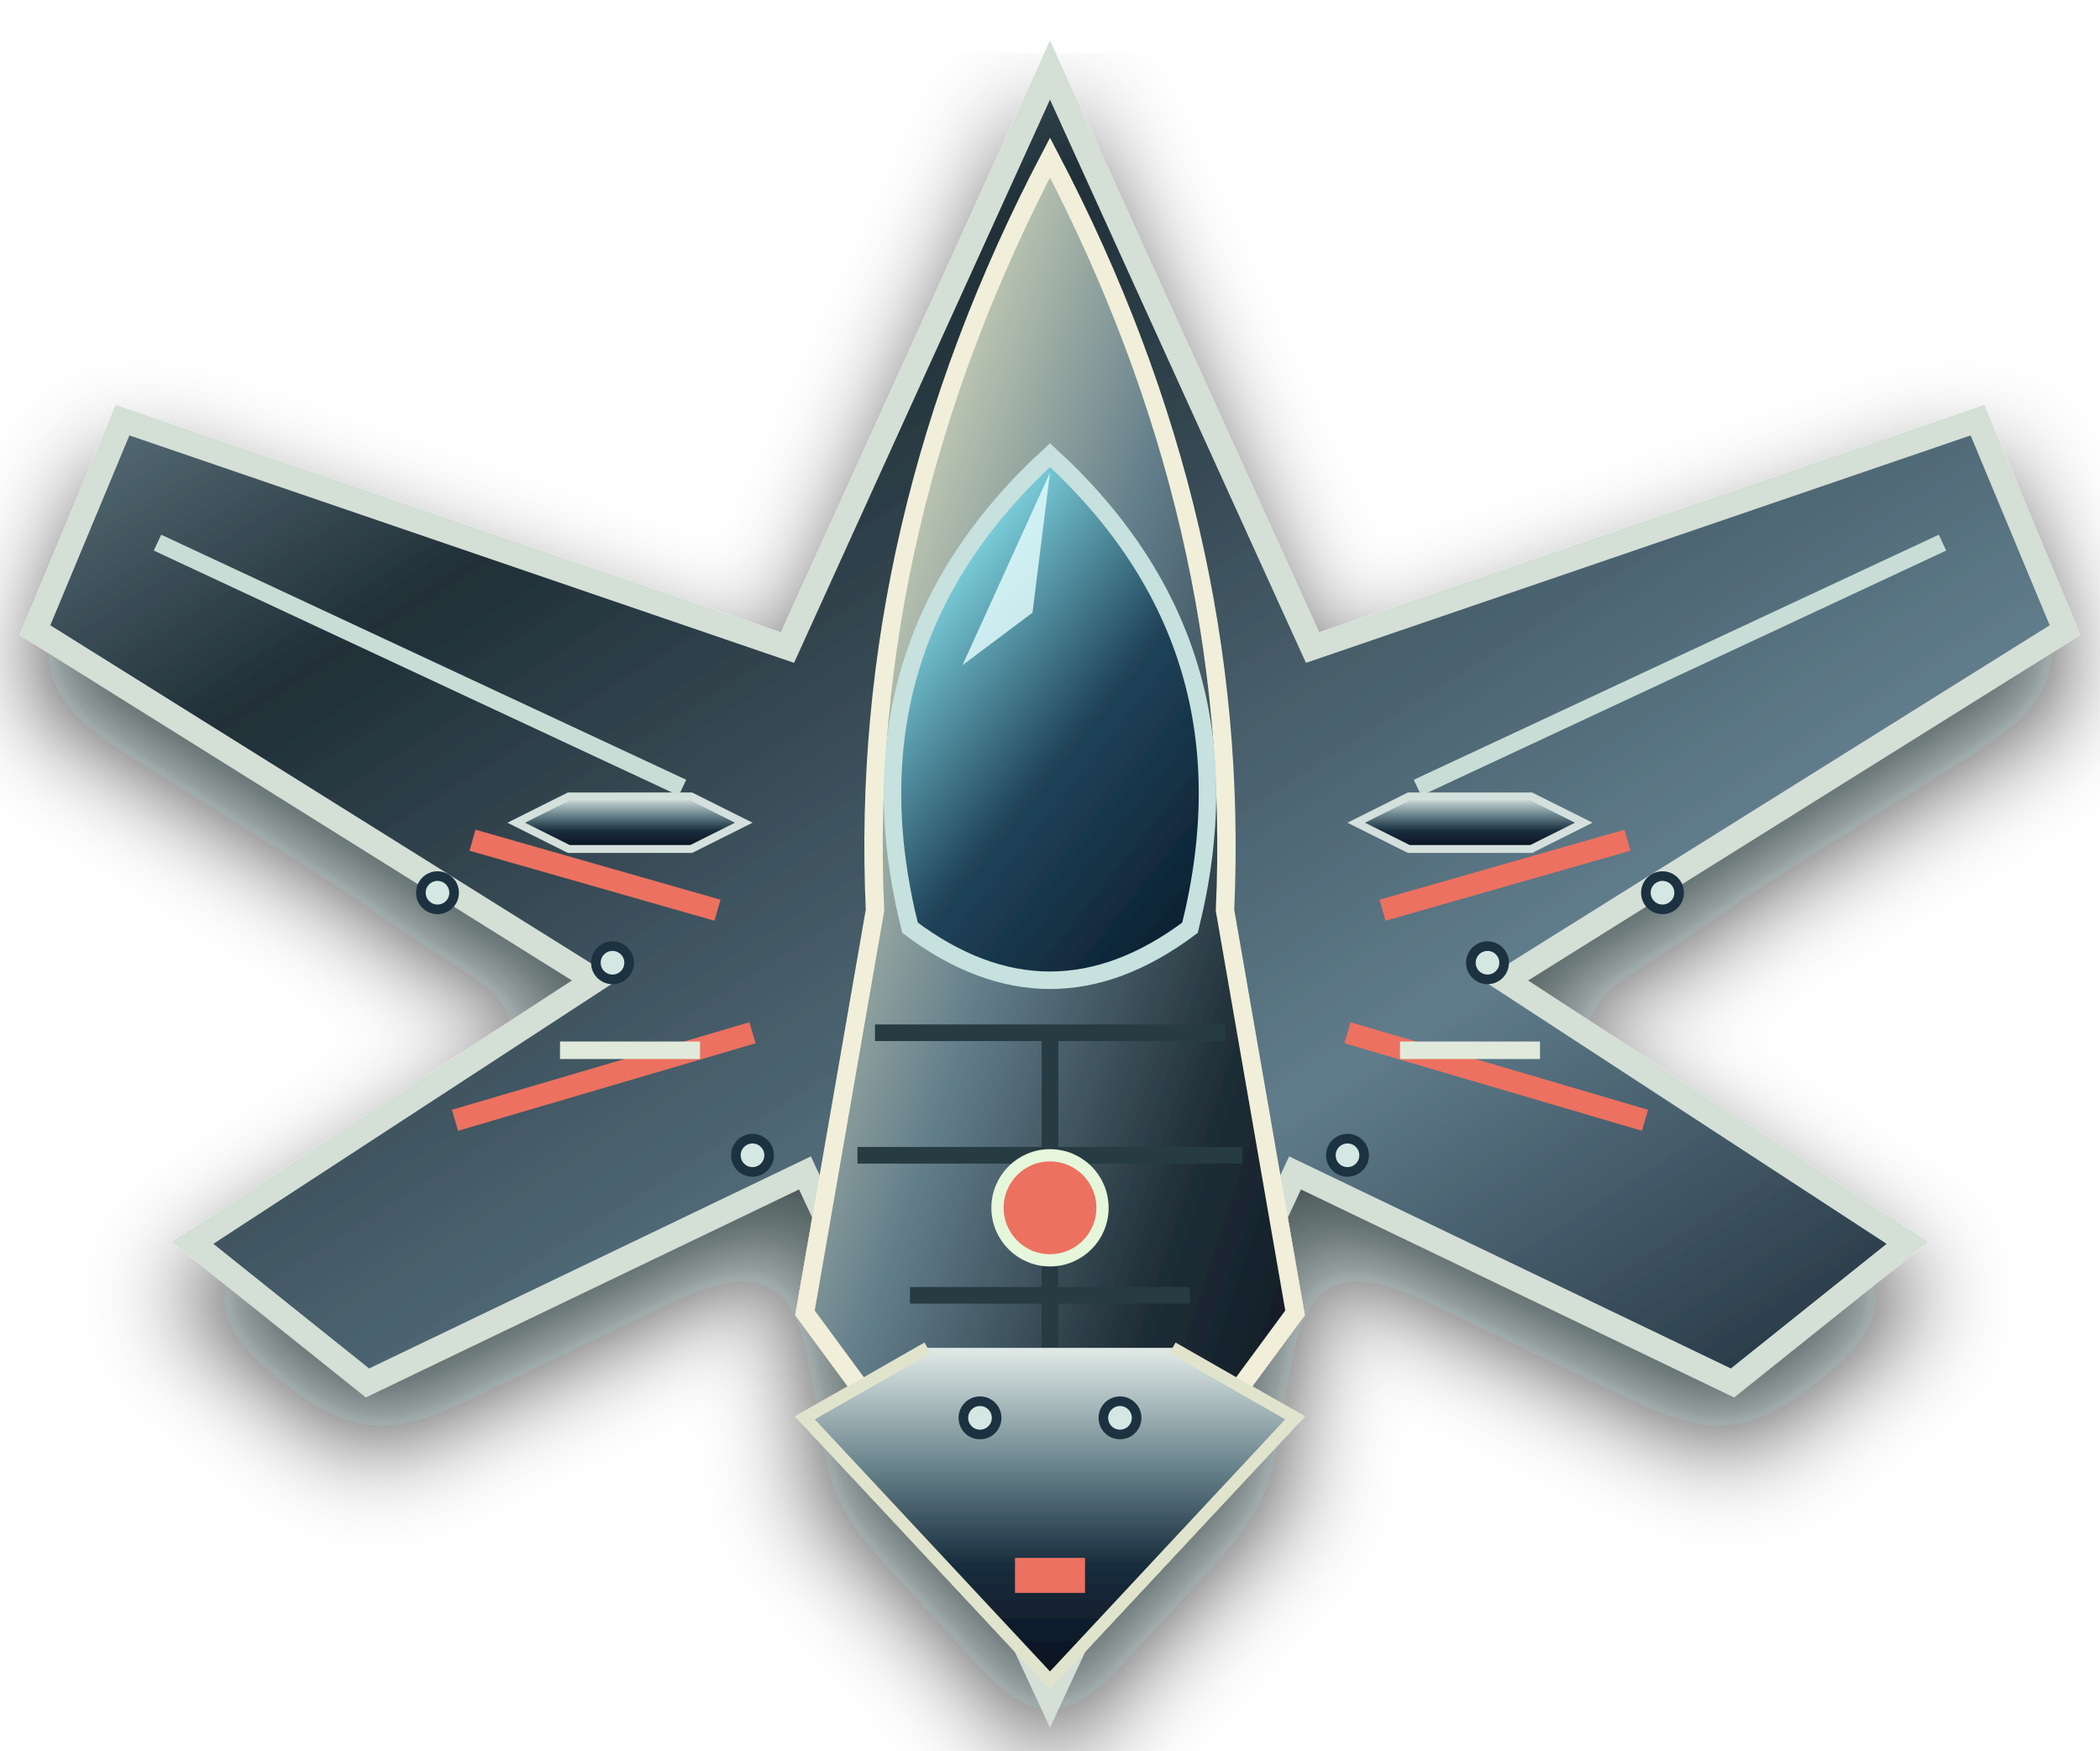
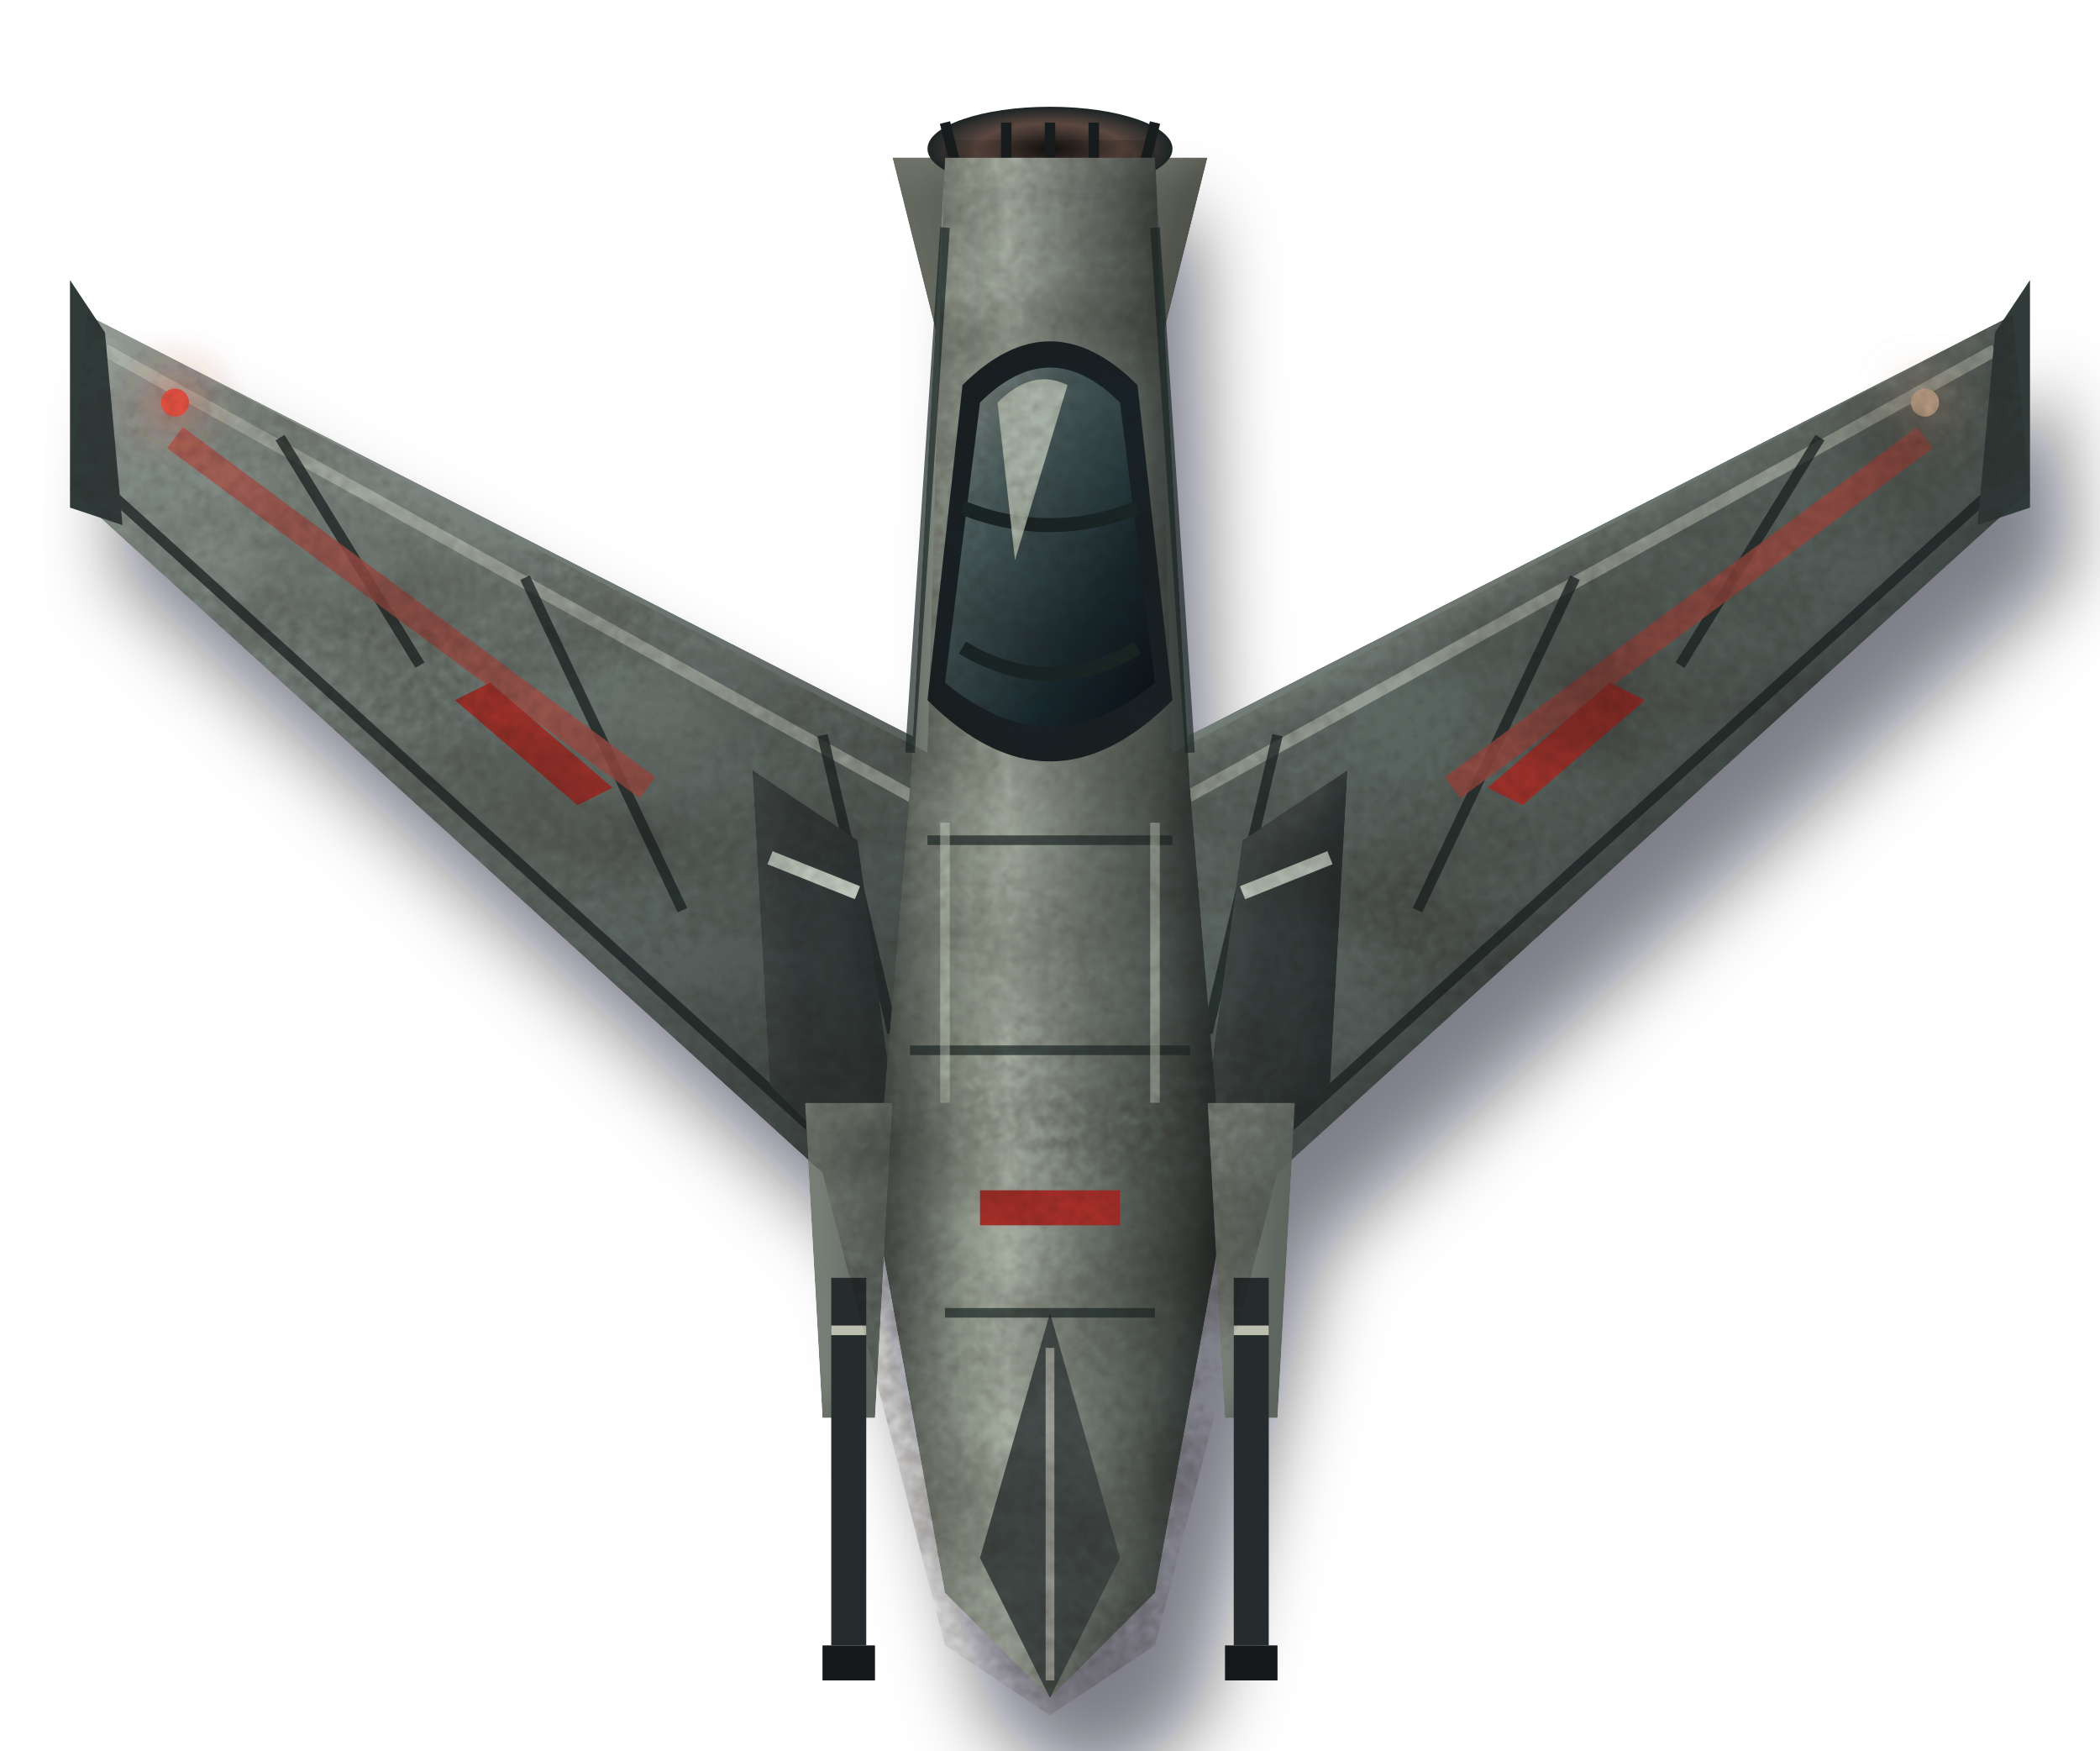
- <svg xmlns="http://www.w3.org/2000/svg" width="120" height="100" viewBox="0 0 120 100">
+ <svg xmlns="http://www.w3.org/2000/svg" xmlns:xlink="http://www.w3.org/1999/xlink" width="120" height="100" viewBox="0 0 120 100">
  <defs>
-     <linearGradient id="hull" x1="0" y1="0" x2="1" y2="1">
-       <stop stop-color="#f6fbf6" />
-       <stop offset=".19" stop-color="#cad1b8" />
-       <stop offset=".46" stop-color="#627d8a" />
-       <stop offset=".73" stop-color="#202f37" />
-       <stop offset="1" stop-color="#090f1e" />
+     <filter id="bevel" x="-5%" y="-5%" width="110%" height="110%" color-interpolation-filters="sRGB">
+       <feGaussianBlur in="SourceAlpha" stdDeviation="1.1" result="height" />
+       <feDiffuseLighting in="height" surfaceScale="2.6" diffuseConstant="1.18" lighting-color="#fff" result="diffuse">
+         <feDistantLight azimuth="225" elevation="52" />
+       </feDiffuseLighting>
+       <feSpecularLighting in="height" surfaceScale="2.6" specularConstant=".75" specularExponent="18" lighting-color="#fff4df" result="specular">
+         <feDistantLight azimuth="225" elevation="44" />
+       </feSpecularLighting>
+       <feComposite in="SourceGraphic" in2="diffuse" operator="arithmetic" k1="1" result="lit" />
+       <feComposite in="specular" in2="SourceAlpha" operator="in" result="gloss" />
+       <feComposite in="gloss" in2="lit" operator="arithmetic" k2=".38" k3="1" result="shaded" />
+       <feComposite in="shaded" in2="SourceAlpha" operator="in" />
+     </filter>
+     <filter id="grime" x="0" y="0" width="100%" height="100%" color-interpolation-filters="sRGB">
+       <feTurbulence type="fractalNoise" baseFrequency=".07 .12" numOctaves="3" seed="13" result="mottle" />
+       <feTurbulence type="fractalNoise" baseFrequency="1.4" numOctaves="2" seed="5" result="grain" />
+       <feComposite in="mottle" in2="grain" operator="arithmetic" k2=".7" k3=".3" />
+       <feColorMatrix type="matrix" values="0 0 0 0 .1  0 0 0 0 .07  0 0 0 0 .05  -1.6 0 0 0 1.05" />
+       <feComposite in2="SourceAlpha" operator="in" />
+     </filter>
+     <filter id="shadow" x="-20%" y="-20%" width="140%" height="150%">
+       <feGaussianBlur in="SourceAlpha" stdDeviation="2.2" />
+       <feOffset dx="2.5" dy="4.5" result="blur" />
+       <feFlood flood-color="#02070d" flood-opacity=".5" />
+       <feComposite in2="blur" operator="in" />
+     </filter>
+     <filter id="glow" x="-200%" y="-200%" width="500%" height="500%">
+       <feGaussianBlur stdDeviation="1.5" result="halo" />
+       <feMerge>
+         <feMergeNode in="halo" />
+         <feMergeNode in="halo" />
+         <feMergeNode in="SourceGraphic" />
+       </feMerge>
+     </filter>
+     <linearGradient id="left" x1="0" y1="0" x2="1" y2="1">
+       <stop stop-color="#85908b" />
+       <stop offset=".6" stop-color="#56605d" />
+       <stop offset="1" stop-color="#293333" />
    </linearGradient>
-     <linearGradient id="wing" x1="0" y1="0" x2=".8" y2="1">
-       <stop stop-color="#8eabb7" />
-       <stop offset=".29" stop-color="#202f37" />
-       <stop offset=".69" stop-color="#607c8b" />
-       <stop offset="1" stop-color="#101d29" />
+     <linearGradient id="right" x1="0" y1="0" x2="1" y2="1">
+       <stop stop-color="#66726e" />
+       <stop offset=".57" stop-color="#454f4d" />
+       <stop offset="1" stop-color="#26302f" />
    </linearGradient>
-     <linearGradient id="glass" x1=".15" y1="0" x2=".9" y2="1">
-       <stop stop-color="#e6faff" />
-       <stop offset=".18" stop-color="#76c7d4" />
-       <stop offset=".55" stop-color="#204359" />
-       <stop offset="1" stop-color="#091c2d" />
+     <linearGradient id="body" x1="0" x2="1">
+       <stop stop-color="#272e2d" />
+       <stop offset=".25" stop-color="#858e83" />
+       <stop offset=".38" stop-color="#a2aba0" />
+       <stop offset=".61" stop-color="#656e68" />
+       <stop offset="1" stop-color="#202827" />
    </linearGradient>
-     <radialGradient id="core">
-       <stop stop-color="#fff5da" />
-       <stop offset=".28" stop-color="#ec7161" />
-       <stop offset=".72" stop-color="#912c35" />
-       <stop offset="1" stop-color="#251624" />
+     <linearGradient id="glass" x1="0" x2="1" y1="0" y2="1">
+       <stop stop-color="#9aa6a1" />
+       <stop offset=".28" stop-color="#4b5d5d" />
+       <stop offset=".7" stop-color="#17282d" />
+       <stop offset="1" stop-color="#090e15" />
+     </linearGradient>
+     <radialGradient id="nozzle">
+       <stop stop-color="#10100e" />
+       <stop offset=".6" stop-color="#5c4840" />
+       <stop offset="1" stop-color="#1c2425" />
    </radialGradient>
-     <linearGradient id="steel" x1="0" y1="0" x2="0" y2="1">
-       <stop stop-color="#e1eae7" />
-       <stop offset=".36" stop-color="#67828b" />
-       <stop offset=".65" stop-color="#192e3e" />
-       <stop offset="1" stop-color="#090f1d" />
-     </linearGradient>
-     <filter id="shadow" x="-25%" y="-25%" width="150%" height="160%">
-       <feDropShadow dx="0" dy="3" stdDeviation="3" flood-color="#030c17" flood-opacity=".72" />
-     </filter>
+     <g id="airframe">
+       <path d="M54 8h12l1 35 48-25 1 10-43 39-7 27-6 4-6-4-7-27L4 28l1-10 48 25Z" />
+     </g>
  </defs>
-   <g filter="url(#shadow)">
-     <path d="M60 4 75 37 113 24 118 36 86 56 109 71 99 79 74 67 60 97 46 67 21 79 11 71 34 56 2 36 7 24 45 37Z" fill="url(#wing)" stroke="#d4dfd6" stroke-width="1.4" />
-     <path d="M9 31 39 45 M111 31 81 45" fill="none" stroke="#c8ddd5" stroke-width="1" />
-     <path d="M60 9Q49 30 50 52L46 75 60 94 74 75 70 52Q71 30 60 9Z" fill="url(#hull)" stroke="#f1efda" stroke-width="1.05" />
-     <path d="M60 26Q48 37 52 53Q60 59 68 53Q72 37 60 26Z" fill="url(#glass)" stroke="#c6e1de" />
-     <path d="M60 27 55 38 59 35" fill="#e8ffff" opacity=".8" />
-     <path d="M50 59 70 59 M49 66 71 66 M52 74 68 74 M60 59v25" fill="none" stroke="#263b43" stroke-width=".95" />
-     <path d="M53 77 46 81 60 96 74 81 67 77" fill="url(#steel)" stroke="#e1e4cc" stroke-width=".7" />
-     <path d="M27 48 41 52 M93 48 79 52 M26 64 43 59 M94 64 77 59" stroke="#ec7161" stroke-width="1.25" />
-     <path d="M32 60h8 M80 60h8" stroke="#e0eadb" stroke-width="1" />
-     <path d="M32.5 45.5h7l3 1.5-3 1.5h-7l-3-1.5Z" fill="url(#steel)" stroke="#d3e0dc" stroke-width=".45" />
-     <path d="M80.5 45.5h7l3 1.5-3 1.5h-7l-3-1.5Z" fill="url(#steel)" stroke="#d3e0dc" stroke-width=".45" />
-     <circle cx="25" cy="51" r=".95" fill="#d4e7e2" stroke="#1b3341" stroke-width=".55" />
-     <circle cx="35" cy="55" r=".95" fill="#d4e7e2" stroke="#1b3341" stroke-width=".55" />
-     <circle cx="43" cy="66" r=".95" fill="#d4e7e2" stroke="#1b3341" stroke-width=".55" />
-     <circle cx="95" cy="51" r=".95" fill="#d4e7e2" stroke="#1b3341" stroke-width=".55" />
-     <circle cx="85" cy="55" r=".95" fill="#d4e7e2" stroke="#1b3341" stroke-width=".55" />
-     <circle cx="77" cy="66" r=".95" fill="#d4e7e2" stroke="#1b3341" stroke-width=".55" />
-     <circle cx="56" cy="81" r=".95" fill="#d4e7e2" stroke="#1b3341" stroke-width=".55" />
-     <circle cx="64" cy="81" r=".95" fill="#d4e7e2" stroke="#1b3341" stroke-width=".55" />
-     <circle cx="60" cy="69" r="3" fill="#ec7161" stroke="#e6f6db" stroke-width=".7" />
-     <path d="M58 90h4" stroke="#ec7161" stroke-width="2" />
+   <use href="#airframe" xlink:href="#airframe" filter="url(#shadow)" />
+   <g filter="url(#bevel)">
+     <path d="M54 43 5 18 4 28 47 67 55 69Z" fill="url(#left)" />
+     <path d="M66 43 115 18 116 28 73 67 65 69Z" fill="url(#right)" />
  </g>
+   <path d="M6 20 53 46 M114 20 67 46" fill="none" stroke="#bec5b6" stroke-width=".7" opacity=".58" />
+   <g fill="none" stroke="#182221" stroke-width=".6" opacity=".75">
+     <path d="M5 27 47 65 M115 27 73 65 M16 25l8 13 M104 25l-8 13 M30 33l9 19 M90 33l-9 19 M47 42l4 17 M73 42l-4 17" />
+     <path d="M10 25 37 45 M110 25 83 45" stroke="#b33e34" stroke-width="1.5" opacity=".8" />
+   </g>
+   <path d="M6 19 4 16 4 29l3 1Z M114 19l2-3v13l-3 1Z" fill="#303a39" />
+   <path d="M51 9h18l-3 12H54Z" fill="#52574f" filter="url(#bevel)" />
+   <ellipse cx="60" cy="8.5" rx="7" ry="2.4" fill="url(#nozzle)" />
+   <path d="M55 11 54 7 M57.5 11V7 M60 11V7 M62.5 11V7 M65 11l1-4" fill="none" stroke="#171d1e" stroke-width=".6" />
+   <path d="M49 48 43 44l1 18 8 8ZM71 48l6-4-1 18-8 8Z" fill="#252e2f" filter="url(#bevel)" />
+   <path d="M44 49 49 51 M76 49l-5 2" stroke="#bbc5ba" stroke-width=".8" />
+   <path d="M60 97 54 91 50 69l2-24 2-36h12l2 36 2 24-4 22Z" fill="url(#body)" filter="url(#bevel)" />
+   <path d="M60 97 56 89l4-14 4 14Z" fill="#424b49" />
+   <path d="M60 96v-19" stroke="#c3c5b8" stroke-width=".5" opacity=".67" />
+   <path d="M55 22q5-5 10 0l2 18q-7 7-14 0Z" fill="#182125" />
+   <path d="M56 23q4-4 8 0l2 16q-6 5-12 0Z" fill="url(#glass)" />
+   <path d="M55 29q5 2 10 0 M55 37q5 3 10 0" fill="none" stroke="#192626" stroke-width=".8" />
+   <path d="M57 23q2-2 4-1l-3 10Z" fill="#d2d8c7" opacity=".7" />
+   <g fill="none" stroke-width=".55">
+     <path d="M53 48h14 M52 60h16 M54 75h12 M54 13 52 43 M66 13l2 30" stroke="#1b2827" opacity=".7" />
+     <path d="M54 47v16 M66 47v16" stroke="#cad3c3" opacity=".5" />
+   </g>
+   <g filter="url(#bevel)" fill="#616a64">
+     <path d="M46 63h5l-1 18h-3Z M69 63h5l-1 18h-3Z" />
+   </g>
+   <path d="M47.5 73h2V94h-2Z M70.5 73h2V94h-2Z" fill="#262c2d" />
+   <path d="M47.5 76h2 M70.5 76h2" stroke="#bdc0ae" stroke-width=".55" />
+   <path d="M47 94h3v2h-3Z M70 94h3v2h-3Z" fill="#16191b" />
+   <path d="M28 39l7 6-2 1-7-6Z M92 39l-7 6 2 1 7-6Z" fill="#9c302a" />
+   <path d="M56 69h8" stroke="#a52e29" stroke-width="2" />
+   <circle cx="10" cy="23" r=".8" fill="#dd5040" filter="url(#glow)" />
+   <circle cx="110" cy="23" r=".8" fill="#d3b397" filter="url(#glow)" />
+   <use href="#airframe" xlink:href="#airframe" filter="url(#grime)" opacity=".49" />
</svg>
